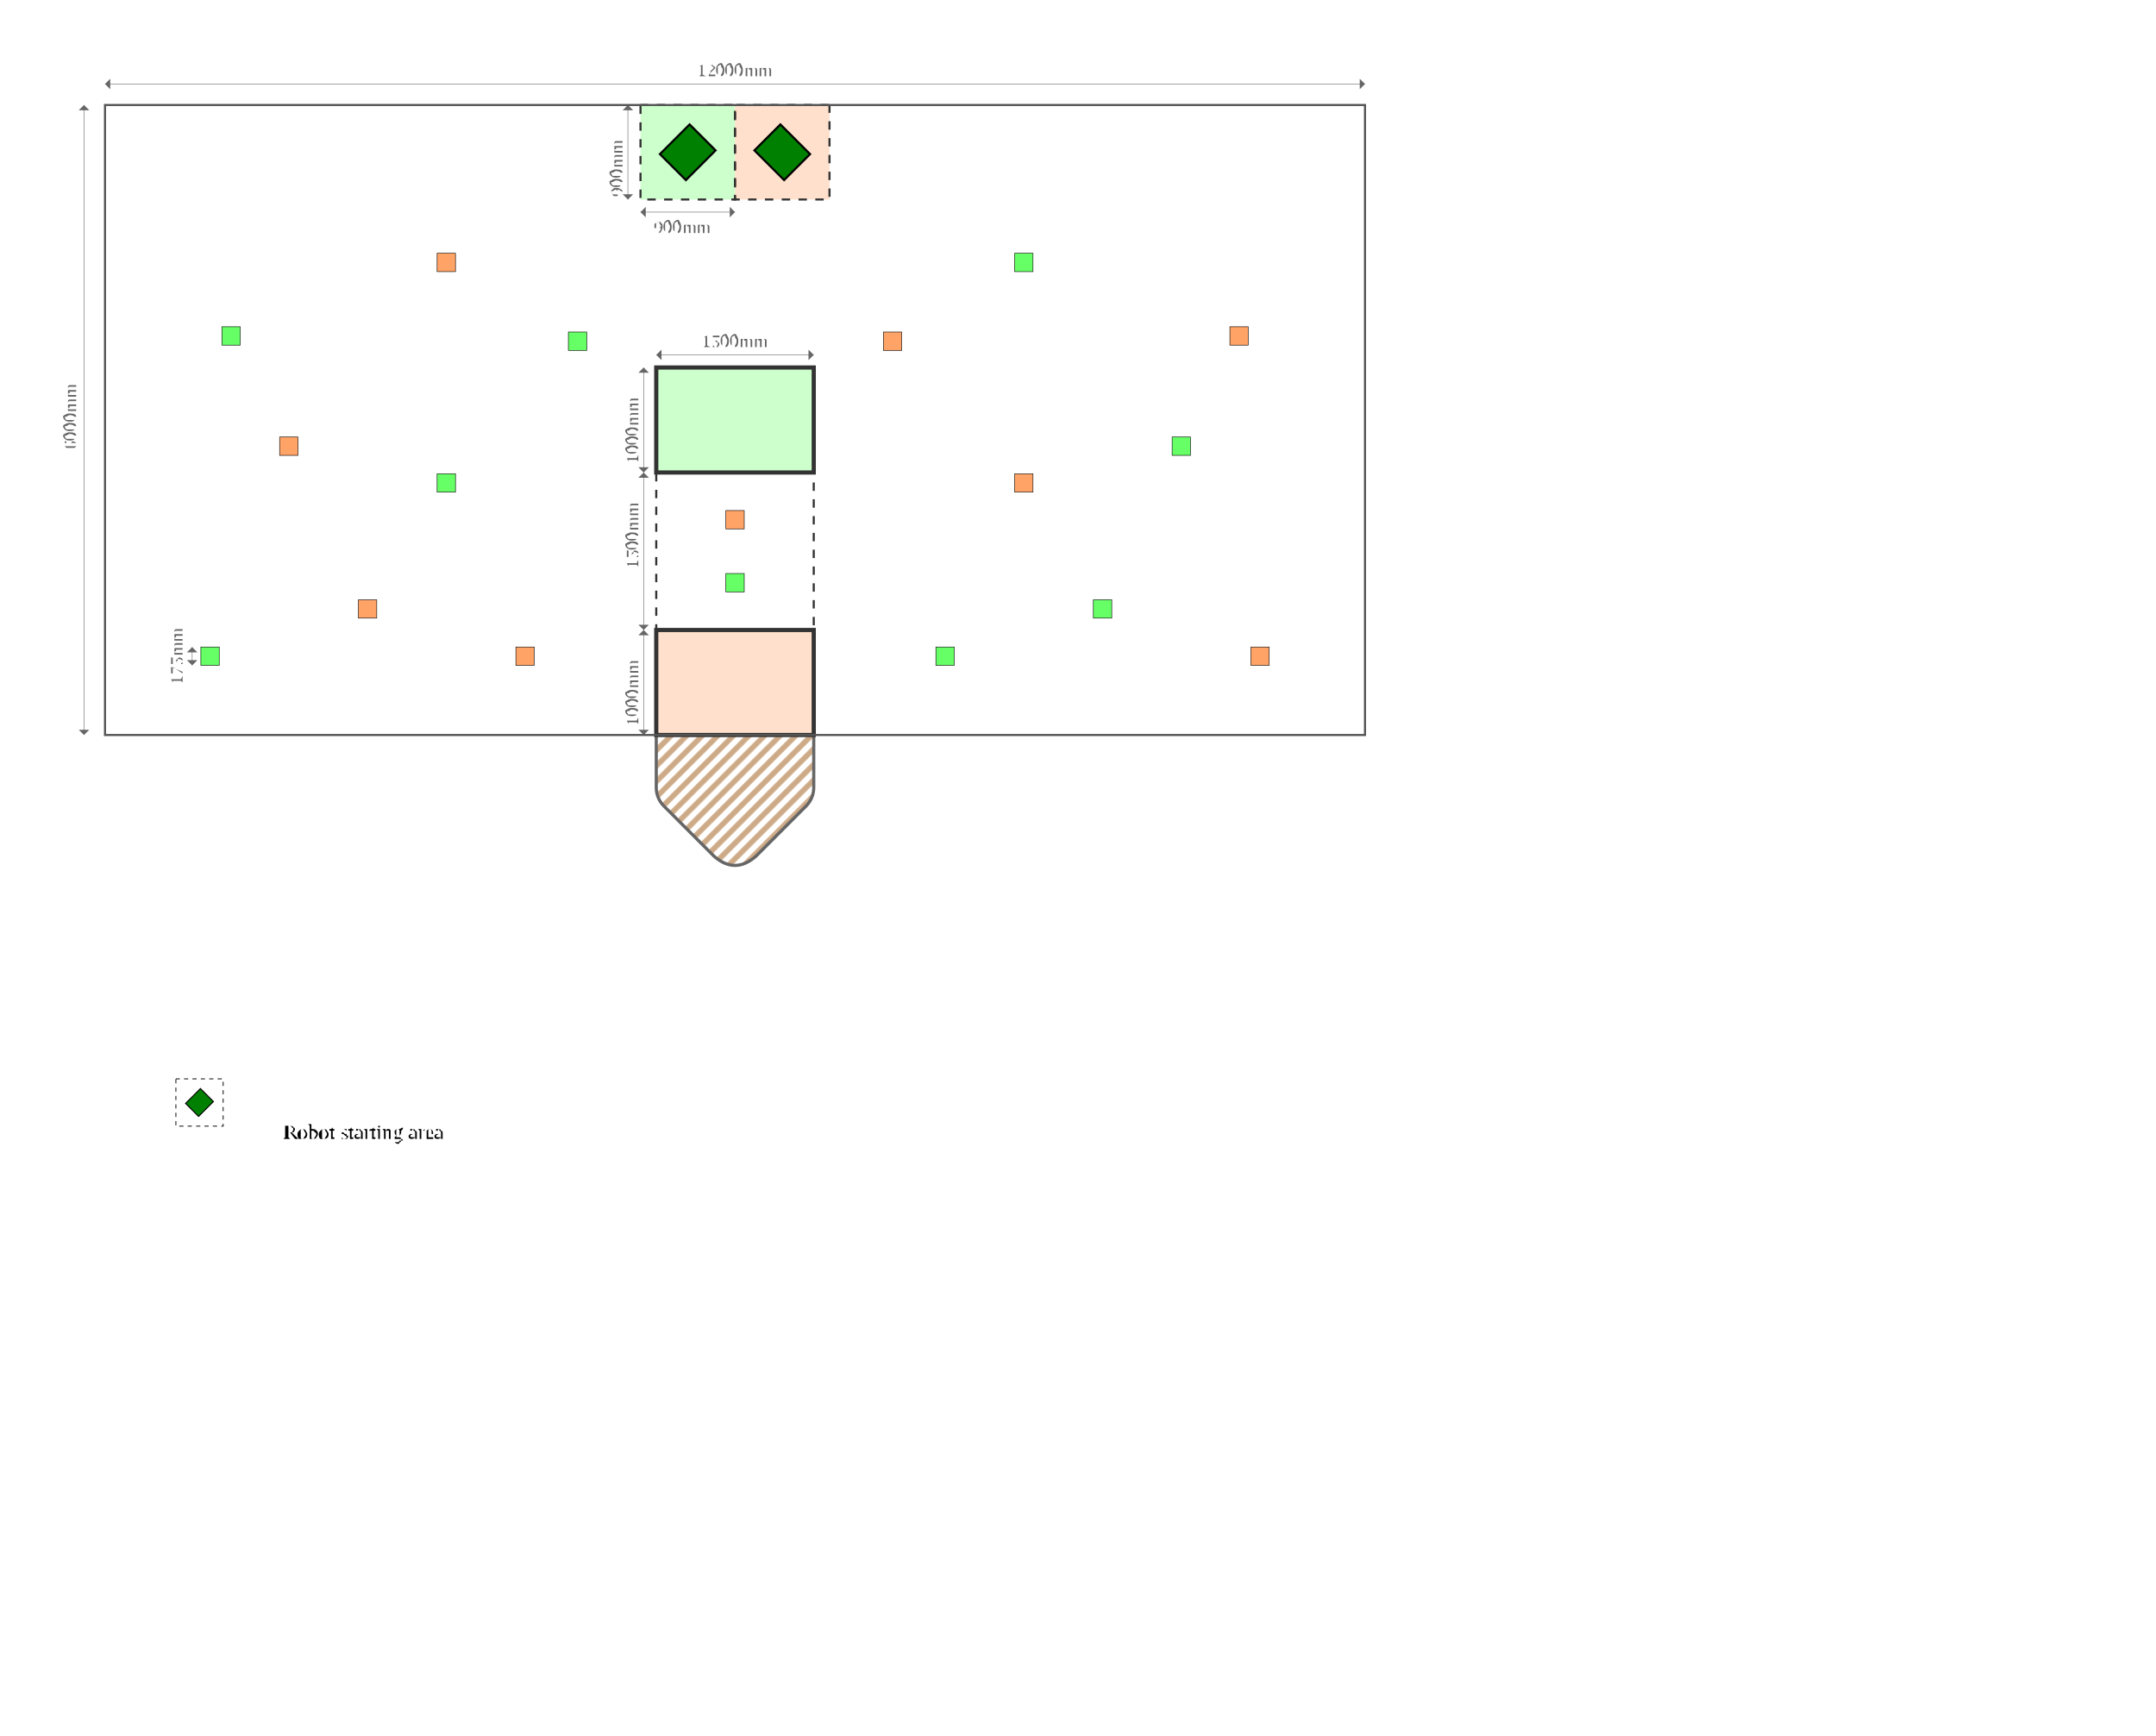
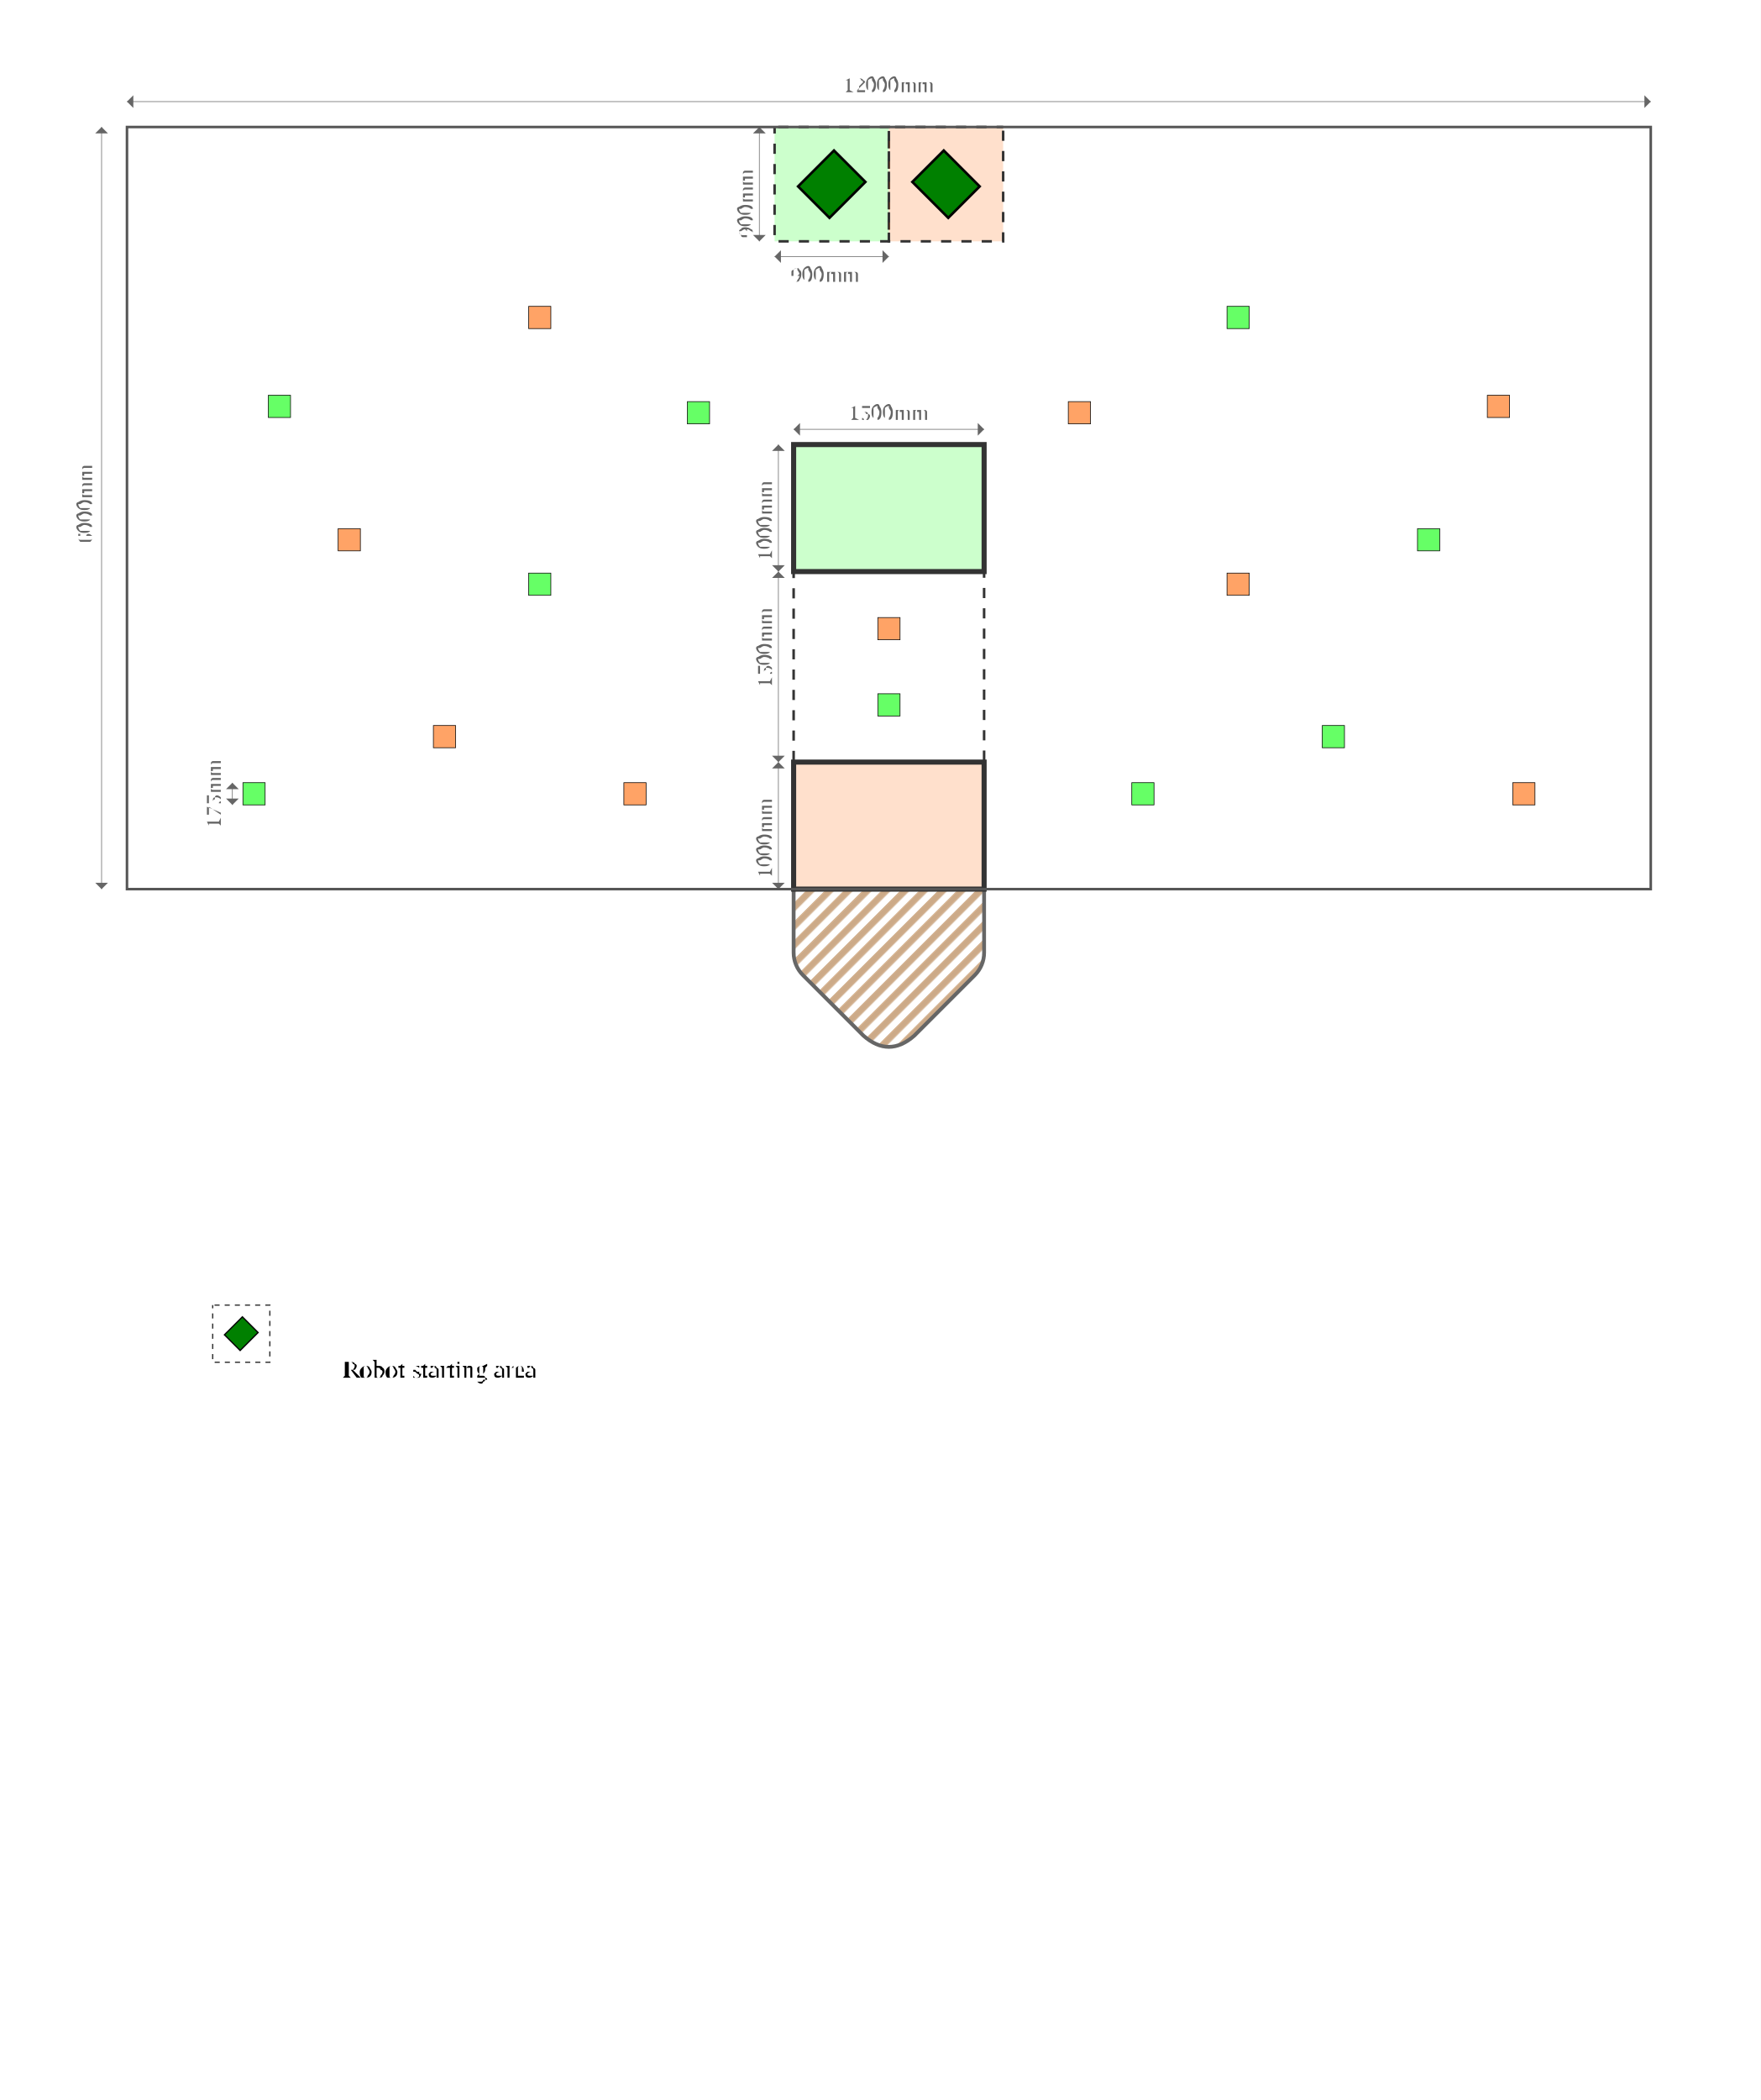
- <svg xmlns="http://www.w3.org/2000/svg" xmlns:xlink="http://www.w3.org/1999/xlink" version="1.1" baseProfile="full" width="1540" height="1240">
+ <svg xmlns="http://www.w3.org/2000/svg" xmlns:xlink="http://www.w3.org/1999/xlink" version="1.1" baseProfile="full" width="1040" height="1240">
  <style type="text/css">
    
      .arena-wall {
          fill: none;
          stroke: #555;
          stroke-width: .02;
      }

      .platform {
          fill: #eee;
          stroke: #777;
          stroke-width: .02;
      }

      #robot {
          fill: green;
          fill-opacity: 1;
          stroke: black;
          stroke-width: 0.02;
      }

      .corner {
          fill-opacity: 0.2;
      }
      .corner-0 {
          fill: #00ff00;
      }
      .corner-1 {
          fill: #ff6600;
      }

      .container {
          fill-opacity: 0.6;
          stroke: black;
          stroke-width: 0.005;
      }

      .starting-area {
          stroke: #333;
          stroke-width: 0.02;
          /*stroke-dasharray: 0.141, 0.141;*/
          stroke-dasharray: 0.08 0.08;
          stroke-dashoffset: -50%;
      }

      .docking-area {
          fill: none;
          stroke: #333;
          stroke-width: 0.02;
          stroke-dasharray: 0.08 0.08;
          stroke-dashoffset: -50%;
      }

      .raised-area {
          fill-opacity: 0.2;
          stroke: #333;
          stroke-width: 0.04;
      }

      .prow {
          fill: url(#diagonal-hatch);
          stroke: #666;
          stroke-width: 0.03;
          stroke-linejoin: round;
      }

      .dimension line {
        stroke: #666;
        stroke-width: 0.005;
        marker-start: url(#dimension-arrow-head-start);
        marker-end: url(#dimension-arrow-head-end);
      }

      .dimension text {
        fill: #666;
        font-size: 0.175px;
      }
      .dimension text.above {
        text-anchor: middle;
      }
      .dimension text.left-rotated {
        text-anchor: middle;
        transform: rotate(-90deg);
      }
      .dimension text.left {
        text-anchor: end;
        dominant-baseline: middle;
      }
      .dimension text.right {
        text-anchor: start;
        dominant-baseline: middle;
      }

      .dimension-arrow-head {
        fill: #666;
      }

      .dimension-guide {
        stroke: #666;
        stroke-width: 0.01;
        stroke-dasharray: 0.003 0.04;
        stroke-linecap: round;
        fill: none;
      }

      .legend-label {
        font-size: 0.2px;
        text-anchor: start;
        dominant-baseline: middle;
      }

    
  </style>
  <defs>
    <pattern id="diagonal-hatch" patternUnits="objectBoundingBox" width="1" height="1" patternTransform="scale(0.07) rotate(45)">
      <rect width="0.75" height="2" x="0" y="0" style="fill:#ca8; stroke:none" />
    </pattern>
    <rect width="0.35" height="0.4" x="-0.175" y="-0.2" id="robot" />
    <g id="starting-area">
      <rect width="0.9" height="0.9" x="-0.45" y="-0.45" class="starting-area" />
      <g transform="rotate(45)">
        <use xlink:href="#robot" />
      </g>
    </g>
    <rect id="container" width="0.175" height="0.175" x="-0.087" y="-0.087" class="container" />
    <use id="container-0" xlink:href="#container" class="corner-0" />
    <use id="container-1" xlink:href="#container" class="corner-1" />
    <g id="dimension-arrow-head" transform="scale(0.05)">
      <path d="M0,0 L1,1 L1,-1 L0,0" class="dimension-arrow-head" />
    </g>
    <marker id="dimension-arrow-head-start" orient="auto" markerWidth="1" markerHeight="2" refX="0" refY="1" markerUnits="userSpaceOnUse">
      <use xlink:href="#dimension-arrow-head" transform="translate(0 1)" />
    </marker>
    <marker id="dimension-arrow-head-end" orient="auto" markerWidth="1" markerHeight="2" refX="1" refY="1" markerUnits="userSpaceOnUse">
      <use xlink:href="#dimension-arrow-head" transform="translate(1 1) scale(-1 1)" />
    </marker>
  </defs>
  <rect width="100%" height="100%" fill="white" />
  <g id="arena-space" transform="scale(75)">
    <g id="arena" transform="translate(1 1)">
      <use class="corner corner-0" xlink:href="#starting-area" transform="translate(5.55 0.45)" />
      <use class="corner corner-1" xlink:href="#starting-area" transform="translate(6.45 0.45) rotate(90)" />
      <g class="dimension" transform="translate(6 0) translate(-0.9 1.02)">
        <line x1="0" y1="0" x2="0.9" y2="0" />
        <text x="0.4" y="0.2" class="above">900mm</text>
      </g>
      <g class="dimension" transform="translate(6 0) translate(-1.02 0)">
        <line x1="0" y1="0.9" x2="0" y2="0" />
        <text x="-0.6" y="-0.05" class="left-rotated">900mm</text>
      </g>
      <path d="M5.25,6 V6.5 A0.25 0.25 45 0 0 5.323 6.677 L5.8 7.154 Q6 7.33 6.2 7.154 L6.677 6.677 A0.25 0.25 45 0 0 6.75,6.5 V6" class="prow" />
      <rect width="1.5" height="1" x="5.25" y="5" class="raised-area corner-1" />
      <rect width="1.5" height="1.5" x="5.25" y="3.5" class="docking-area" />
      <rect width="1.5" height="1" x="5.25" y="2.5" class="raised-area corner-0" />
      <g class="dimension" transform="translate(6 5) translate(-0.87 0)">
        <line x1="0" y1="1" x2="0" y2="0" />
        <text x="-0.6" y="-0.05" class="left-rotated">1000mm</text>
      </g>
      <g class="dimension" transform="translate(6 3.5) translate(-0.87 0)">
        <line x1="0" y1="1.5" x2="0" y2="0" />
        <text x="-0.6" y="-0.05" class="left-rotated">1500mm</text>
      </g>
      <g class="dimension" transform="translate(6 2.5) translate(-0.87 0)">
        <line x1="0" y1="1" x2="0" y2="0" />
        <text x="-0.6" y="-0.05" class="left-rotated">1000mm</text>
      </g>
      <g class="dimension" transform="translate(6 2.38)">
        <line x1="-0.75" y1="0" x2="0.75" y2="0" />
        <text x="0" y="-0.075" class="above">1500mm</text>
      </g>
      <g transform="translate(6, 3) scale(1 -1)">
        <use xlink:href="#container-0" transform="translate(-5 -2.25)" />
        <use xlink:href="#container-1" transform="translate(-3.5 -1.8)" />
        <use xlink:href="#container-1" transform="translate(-2 -2.25)" />
        <use xlink:href="#container-1" transform="translate(-4.25 -0.25)" />
        <use xlink:href="#container-0" transform="translate(-2.75 -0.6)" />
        <use xlink:href="#container-0" transform="translate(-4.8 0.8)" />
        <use xlink:href="#container-1" transform="translate(-2.75 1.5)" />
        <use xlink:href="#container-0" transform="translate(-1.5 0.75)" />
        <use xlink:href="#container-1" transform="translate(5 -2.25)" />
        <use xlink:href="#container-0" transform="translate(3.5 -1.8)" />
        <use xlink:href="#container-0" transform="translate(2 -2.25)" />
        <use xlink:href="#container-0" transform="translate(4.25 -0.25)" />
        <use xlink:href="#container-1" transform="translate(2.75 -0.6)" />
        <use xlink:href="#container-1" transform="translate(4.8 0.8)" />
        <use xlink:href="#container-0" transform="translate(2.75 1.5)" />
        <use xlink:href="#container-1" transform="translate(1.5 0.75)" />
        <use xlink:href="#container-0" transform="translate(0 -1.55)" />
        <use xlink:href="#container-1" transform="translate(0 -0.95)" />
      </g>
      <g class="dimension" transform="translate(6, 3)">
        <line x1="-5.17" y1="2.337" x2="-5.17" y2="2.163" />
        <g transform="translate(-5.14 2.25)">
          <text class="left-rotated" x="0.0" y="-0.12">175mm</text>
        </g>
      </g>
      <rect width="12" height="6" x="0" y="0" class="arena-wall" />
      <g class="dimension" transform="translate(6 -0.2)">
        <line x1="-6" y1="0" x2="6" y2="0" />
        <text x="0" y="-0.075" class="above">12000mm</text>
      </g>
      <g class="dimension" transform="translate(-0.2 3)">
        <line x1="0" y1="-3" x2="0" y2="3" />
        <text x="0.03" y="-0.075" class="left-rotated">6000mm</text>
      </g>
    </g>
    <g id="legend" transform="translate(2.2 10.8)">
      <g transform="translate(0 0)">
        <use fill="none" xlink:href="#starting-area" transform="scale(0.5) translate(-0.6 -0.6)" />
        <text x="0.5" y="0" class="legend-label">Robot starting area</text>
      </g>
    </g>
  </g>
</svg>
